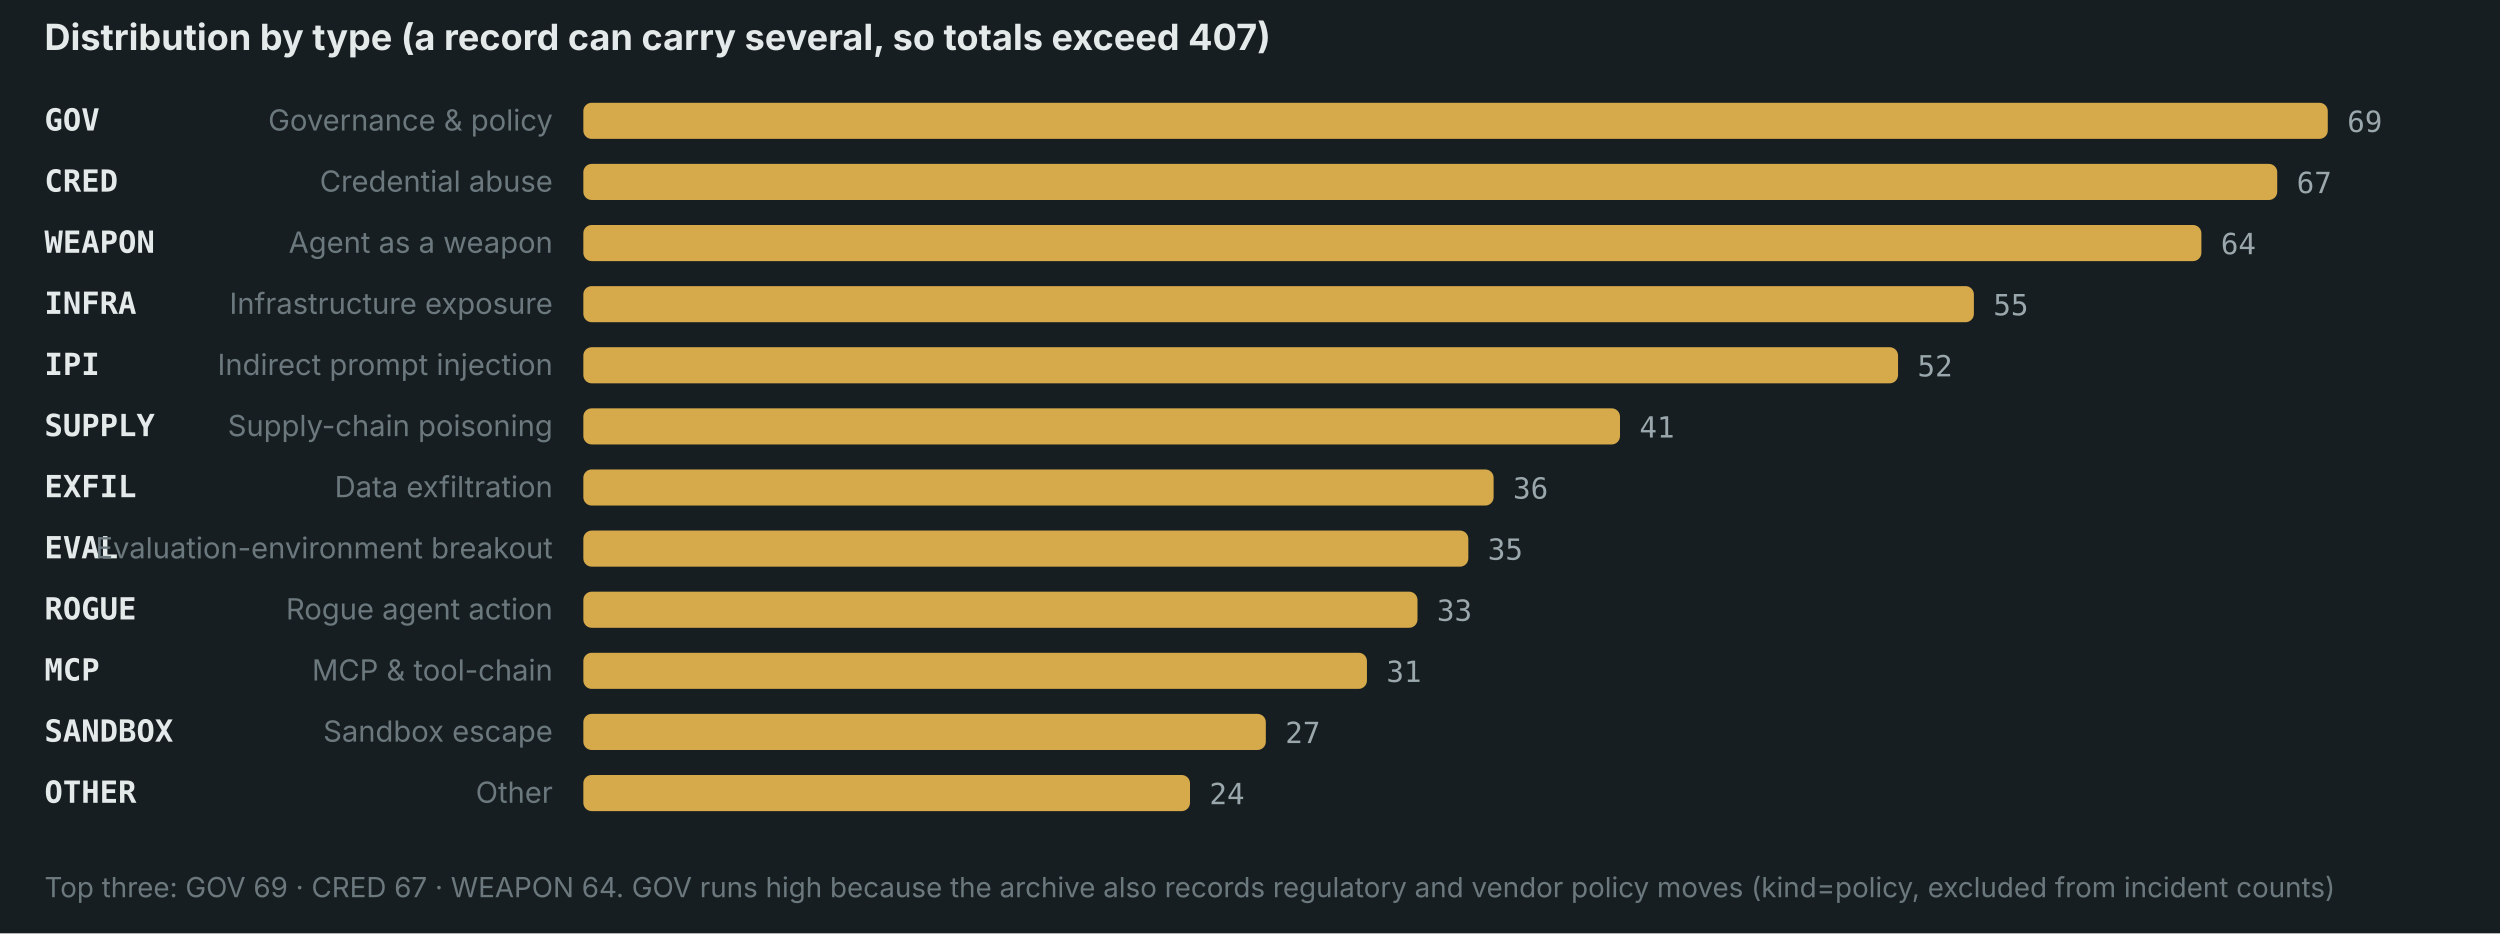
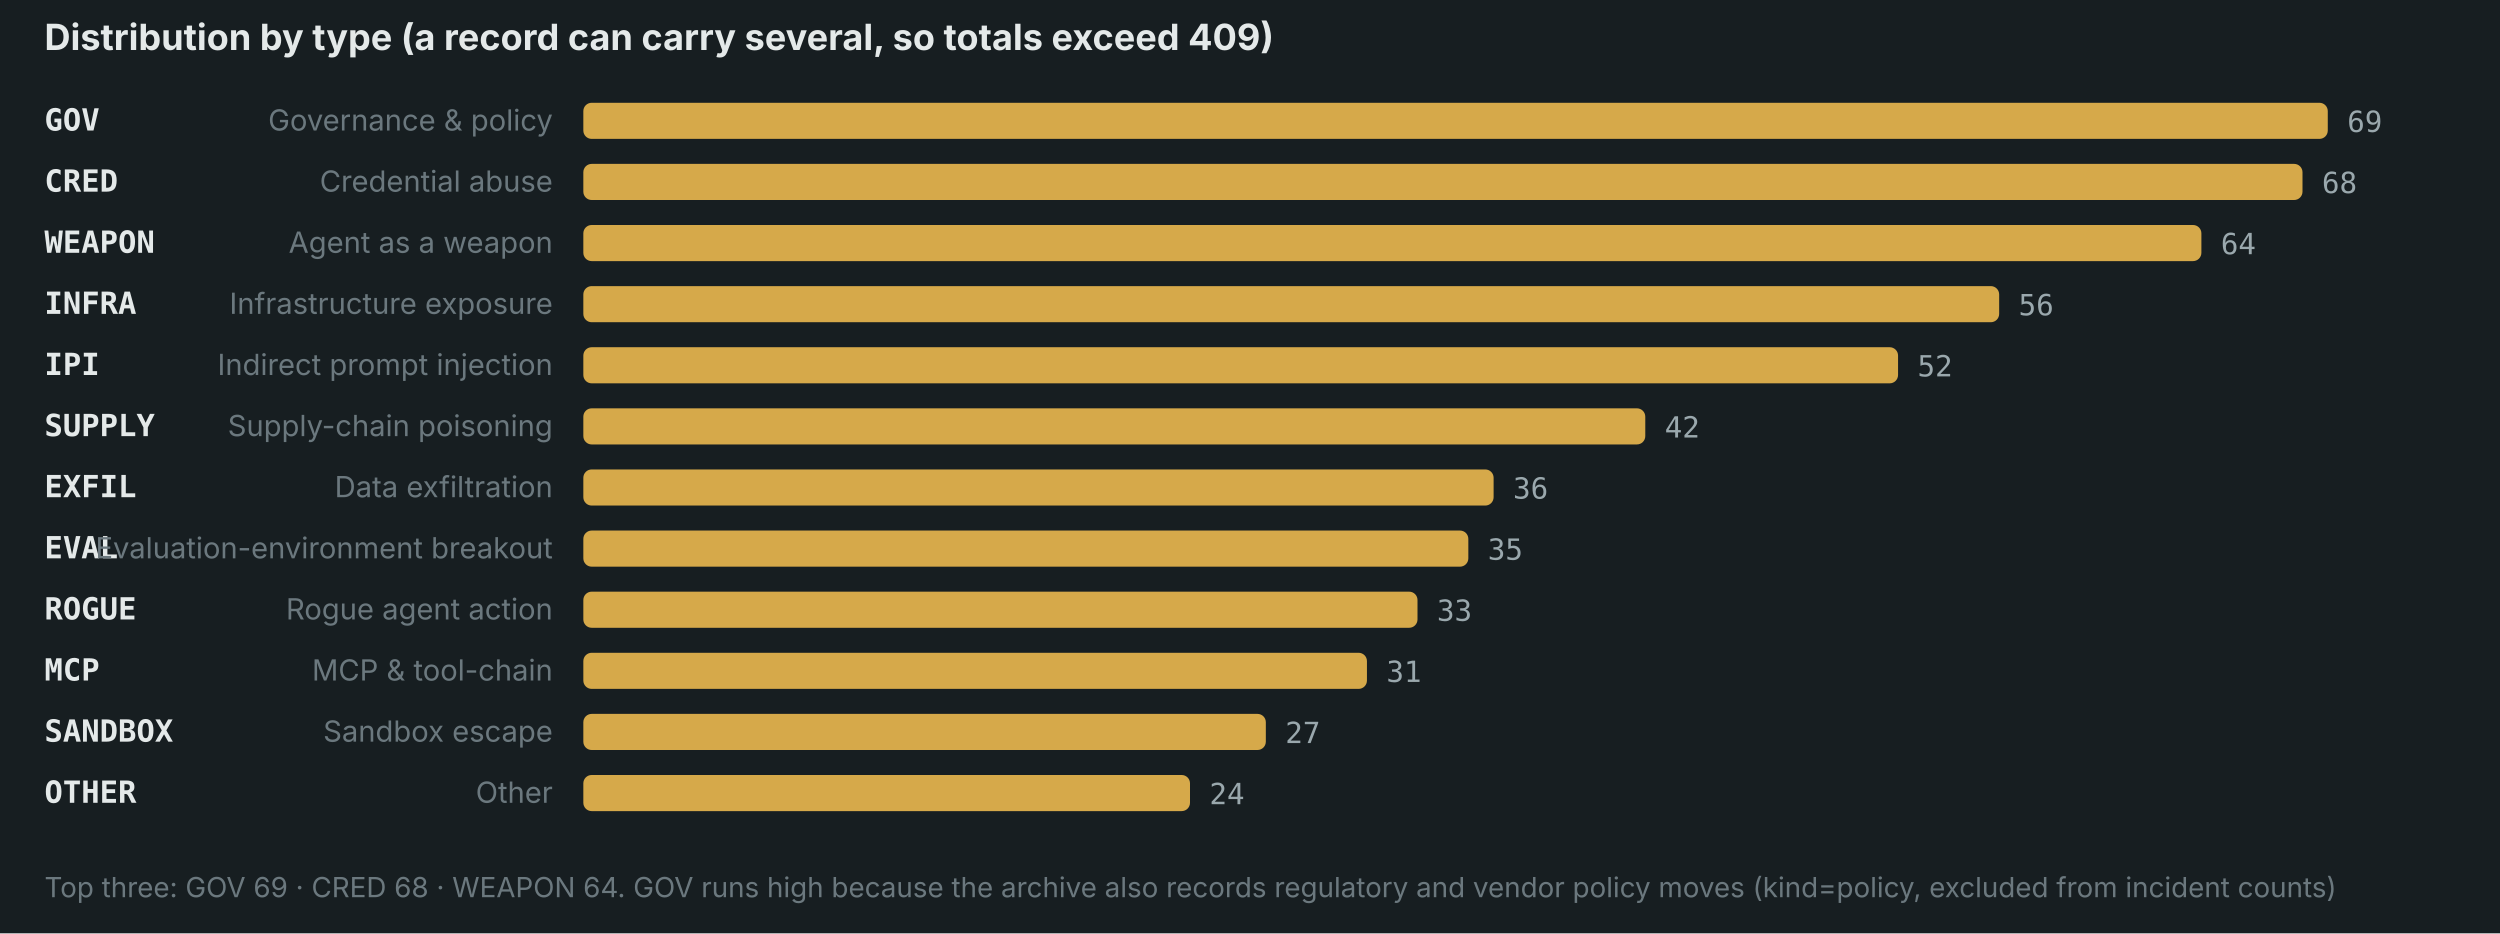
<svg xmlns="http://www.w3.org/2000/svg" viewBox="0 0 900 336" width="900" height="336" role="img" font-family="ui-sans-serif,-apple-system,'Segoe UI','PingFang SC','Microsoft YaHei',sans-serif">
  <rect width="900" height="336" fill="#171E21" />
-   <text x="16" y="18" font-size="13" font-weight="700" fill="#E4E9E9">Distribution by type (a record can carry several, so totals exceed 407)</text>
+   <text x="16" y="18" font-size="13" font-weight="700" fill="#E4E9E9">Distribution by type (a record can carry several, so totals exceed 409)</text>
  <text x="16" y="47" font-size="11" fill="#E4E9E9" font-family="ui-monospace,'SF Mono','Cascadia Mono','Consolas',monospace" font-weight="600">GOV</text>
  <text x="199" y="47" font-size="10.5" text-anchor="end" fill="#6B787E">Governance &amp; policy</text>
  <rect x="210" y="37" width="628.0" height="13" rx="3" fill="#D6A94A" />
  <text x="845.0" y="47.5" font-size="10.5" fill="#9AA8AD" font-family="ui-monospace,'SF Mono','Cascadia Mono','Consolas',monospace">69</text>
  <text x="16" y="69" font-size="11" fill="#E4E9E9" font-family="ui-monospace,'SF Mono','Cascadia Mono','Consolas',monospace" font-weight="600">CRED</text>
  <text x="199" y="69" font-size="10.5" text-anchor="end" fill="#6B787E">Credential abuse</text>
-   <rect x="210" y="59" width="609.8" height="13" rx="3" fill="#D6A94A" />
-   <text x="826.8" y="69.5" font-size="10.5" fill="#9AA8AD" font-family="ui-monospace,'SF Mono','Cascadia Mono','Consolas',monospace">67</text>
+   <rect x="210" y="59" width="618.9" height="13" rx="3" fill="#D6A94A" />
+   <text x="835.9" y="69.5" font-size="10.5" fill="#9AA8AD" font-family="ui-monospace,'SF Mono','Cascadia Mono','Consolas',monospace">68</text>
  <text x="16" y="91" font-size="11" fill="#E4E9E9" font-family="ui-monospace,'SF Mono','Cascadia Mono','Consolas',monospace" font-weight="600">WEAPON</text>
  <text x="199" y="91" font-size="10.5" text-anchor="end" fill="#6B787E">Agent as a weapon</text>
  <rect x="210" y="81" width="582.5" height="13" rx="3" fill="#D6A94A" />
  <text x="799.5" y="91.5" font-size="10.5" fill="#9AA8AD" font-family="ui-monospace,'SF Mono','Cascadia Mono','Consolas',monospace">64</text>
  <text x="16" y="113" font-size="11" fill="#E4E9E9" font-family="ui-monospace,'SF Mono','Cascadia Mono','Consolas',monospace" font-weight="600">INFRA</text>
  <text x="199" y="113" font-size="10.5" text-anchor="end" fill="#6B787E">Infrastructure exposure</text>
-   <rect x="210" y="103" width="500.6" height="13" rx="3" fill="#D6A94A" />
-   <text x="717.6" y="113.5" font-size="10.5" fill="#9AA8AD" font-family="ui-monospace,'SF Mono','Cascadia Mono','Consolas',monospace">55</text>
+   <rect x="210" y="103" width="509.7" height="13" rx="3" fill="#D6A94A" />
+   <text x="726.7" y="113.5" font-size="10.5" fill="#9AA8AD" font-family="ui-monospace,'SF Mono','Cascadia Mono','Consolas',monospace">56</text>
  <text x="16" y="135" font-size="11" fill="#E4E9E9" font-family="ui-monospace,'SF Mono','Cascadia Mono','Consolas',monospace" font-weight="600">IPI</text>
  <text x="199" y="135" font-size="10.5" text-anchor="end" fill="#6B787E">Indirect prompt injection</text>
  <rect x="210" y="125" width="473.3" height="13" rx="3" fill="#D6A94A" />
  <text x="690.3" y="135.5" font-size="10.5" fill="#9AA8AD" font-family="ui-monospace,'SF Mono','Cascadia Mono','Consolas',monospace">52</text>
  <text x="16" y="157" font-size="11" fill="#E4E9E9" font-family="ui-monospace,'SF Mono','Cascadia Mono','Consolas',monospace" font-weight="600">SUPPLY</text>
  <text x="199" y="157" font-size="10.5" text-anchor="end" fill="#6B787E">Supply-chain poisoning</text>
-   <rect x="210" y="147" width="373.2" height="13" rx="3" fill="#D6A94A" />
-   <text x="590.2" y="157.5" font-size="10.5" fill="#9AA8AD" font-family="ui-monospace,'SF Mono','Cascadia Mono','Consolas',monospace">41</text>
+   <rect x="210" y="147" width="382.3" height="13" rx="3" fill="#D6A94A" />
+   <text x="599.3" y="157.5" font-size="10.5" fill="#9AA8AD" font-family="ui-monospace,'SF Mono','Cascadia Mono','Consolas',monospace">42</text>
  <text x="16" y="179" font-size="11" fill="#E4E9E9" font-family="ui-monospace,'SF Mono','Cascadia Mono','Consolas',monospace" font-weight="600">EXFIL</text>
  <text x="199" y="179" font-size="10.5" text-anchor="end" fill="#6B787E">Data exfiltration</text>
  <rect x="210" y="169" width="327.7" height="13" rx="3" fill="#D6A94A" />
  <text x="544.7" y="179.5" font-size="10.5" fill="#9AA8AD" font-family="ui-monospace,'SF Mono','Cascadia Mono','Consolas',monospace">36</text>
  <text x="16" y="201" font-size="11" fill="#E4E9E9" font-family="ui-monospace,'SF Mono','Cascadia Mono','Consolas',monospace" font-weight="600">EVAL</text>
  <text x="199" y="201" font-size="10.5" text-anchor="end" fill="#6B787E">Evaluation-environment breakout</text>
  <rect x="210" y="191" width="318.6" height="13" rx="3" fill="#D6A94A" />
  <text x="535.6" y="201.5" font-size="10.5" fill="#9AA8AD" font-family="ui-monospace,'SF Mono','Cascadia Mono','Consolas',monospace">35</text>
  <text x="16" y="223" font-size="11" fill="#E4E9E9" font-family="ui-monospace,'SF Mono','Cascadia Mono','Consolas',monospace" font-weight="600">ROGUE</text>
  <text x="199" y="223" font-size="10.5" text-anchor="end" fill="#6B787E">Rogue agent action</text>
  <rect x="210" y="213" width="300.3" height="13" rx="3" fill="#D6A94A" />
  <text x="517.3" y="223.5" font-size="10.5" fill="#9AA8AD" font-family="ui-monospace,'SF Mono','Cascadia Mono','Consolas',monospace">33</text>
  <text x="16" y="245" font-size="11" fill="#E4E9E9" font-family="ui-monospace,'SF Mono','Cascadia Mono','Consolas',monospace" font-weight="600">MCP</text>
  <text x="199" y="245" font-size="10.5" text-anchor="end" fill="#6B787E">MCP &amp; tool-chain</text>
  <rect x="210" y="235" width="282.1" height="13" rx="3" fill="#D6A94A" />
  <text x="499.1" y="245.5" font-size="10.5" fill="#9AA8AD" font-family="ui-monospace,'SF Mono','Cascadia Mono','Consolas',monospace">31</text>
  <text x="16" y="267" font-size="11" fill="#E4E9E9" font-family="ui-monospace,'SF Mono','Cascadia Mono','Consolas',monospace" font-weight="600">SANDBOX</text>
  <text x="199" y="267" font-size="10.5" text-anchor="end" fill="#6B787E">Sandbox escape</text>
  <rect x="210" y="257" width="245.7" height="13" rx="3" fill="#D6A94A" />
  <text x="462.7" y="267.5" font-size="10.5" fill="#9AA8AD" font-family="ui-monospace,'SF Mono','Cascadia Mono','Consolas',monospace">27</text>
  <text x="16" y="289" font-size="11" fill="#E4E9E9" font-family="ui-monospace,'SF Mono','Cascadia Mono','Consolas',monospace" font-weight="600">OTHER</text>
  <text x="199" y="289" font-size="10.5" text-anchor="end" fill="#6B787E">Other</text>
  <rect x="210" y="279" width="218.4" height="13" rx="3" fill="#D6A94A" />
  <text x="435.4" y="289.5" font-size="10.5" fill="#9AA8AD" font-family="ui-monospace,'SF Mono','Cascadia Mono','Consolas',monospace">24</text>
-   <text x="16" y="323" font-size="10" fill="#6B787E">Top three: GOV 69 · CRED 67 · WEAPON 64. GOV runs high because the archive also records regulatory and vendor policy moves (kind=policy, excluded from incident counts)</text>
+   <text x="16" y="323" font-size="10" fill="#6B787E">Top three: GOV 69 · CRED 68 · WEAPON 64. GOV runs high because the archive also records regulatory and vendor policy moves (kind=policy, excluded from incident counts)</text>
</svg>
